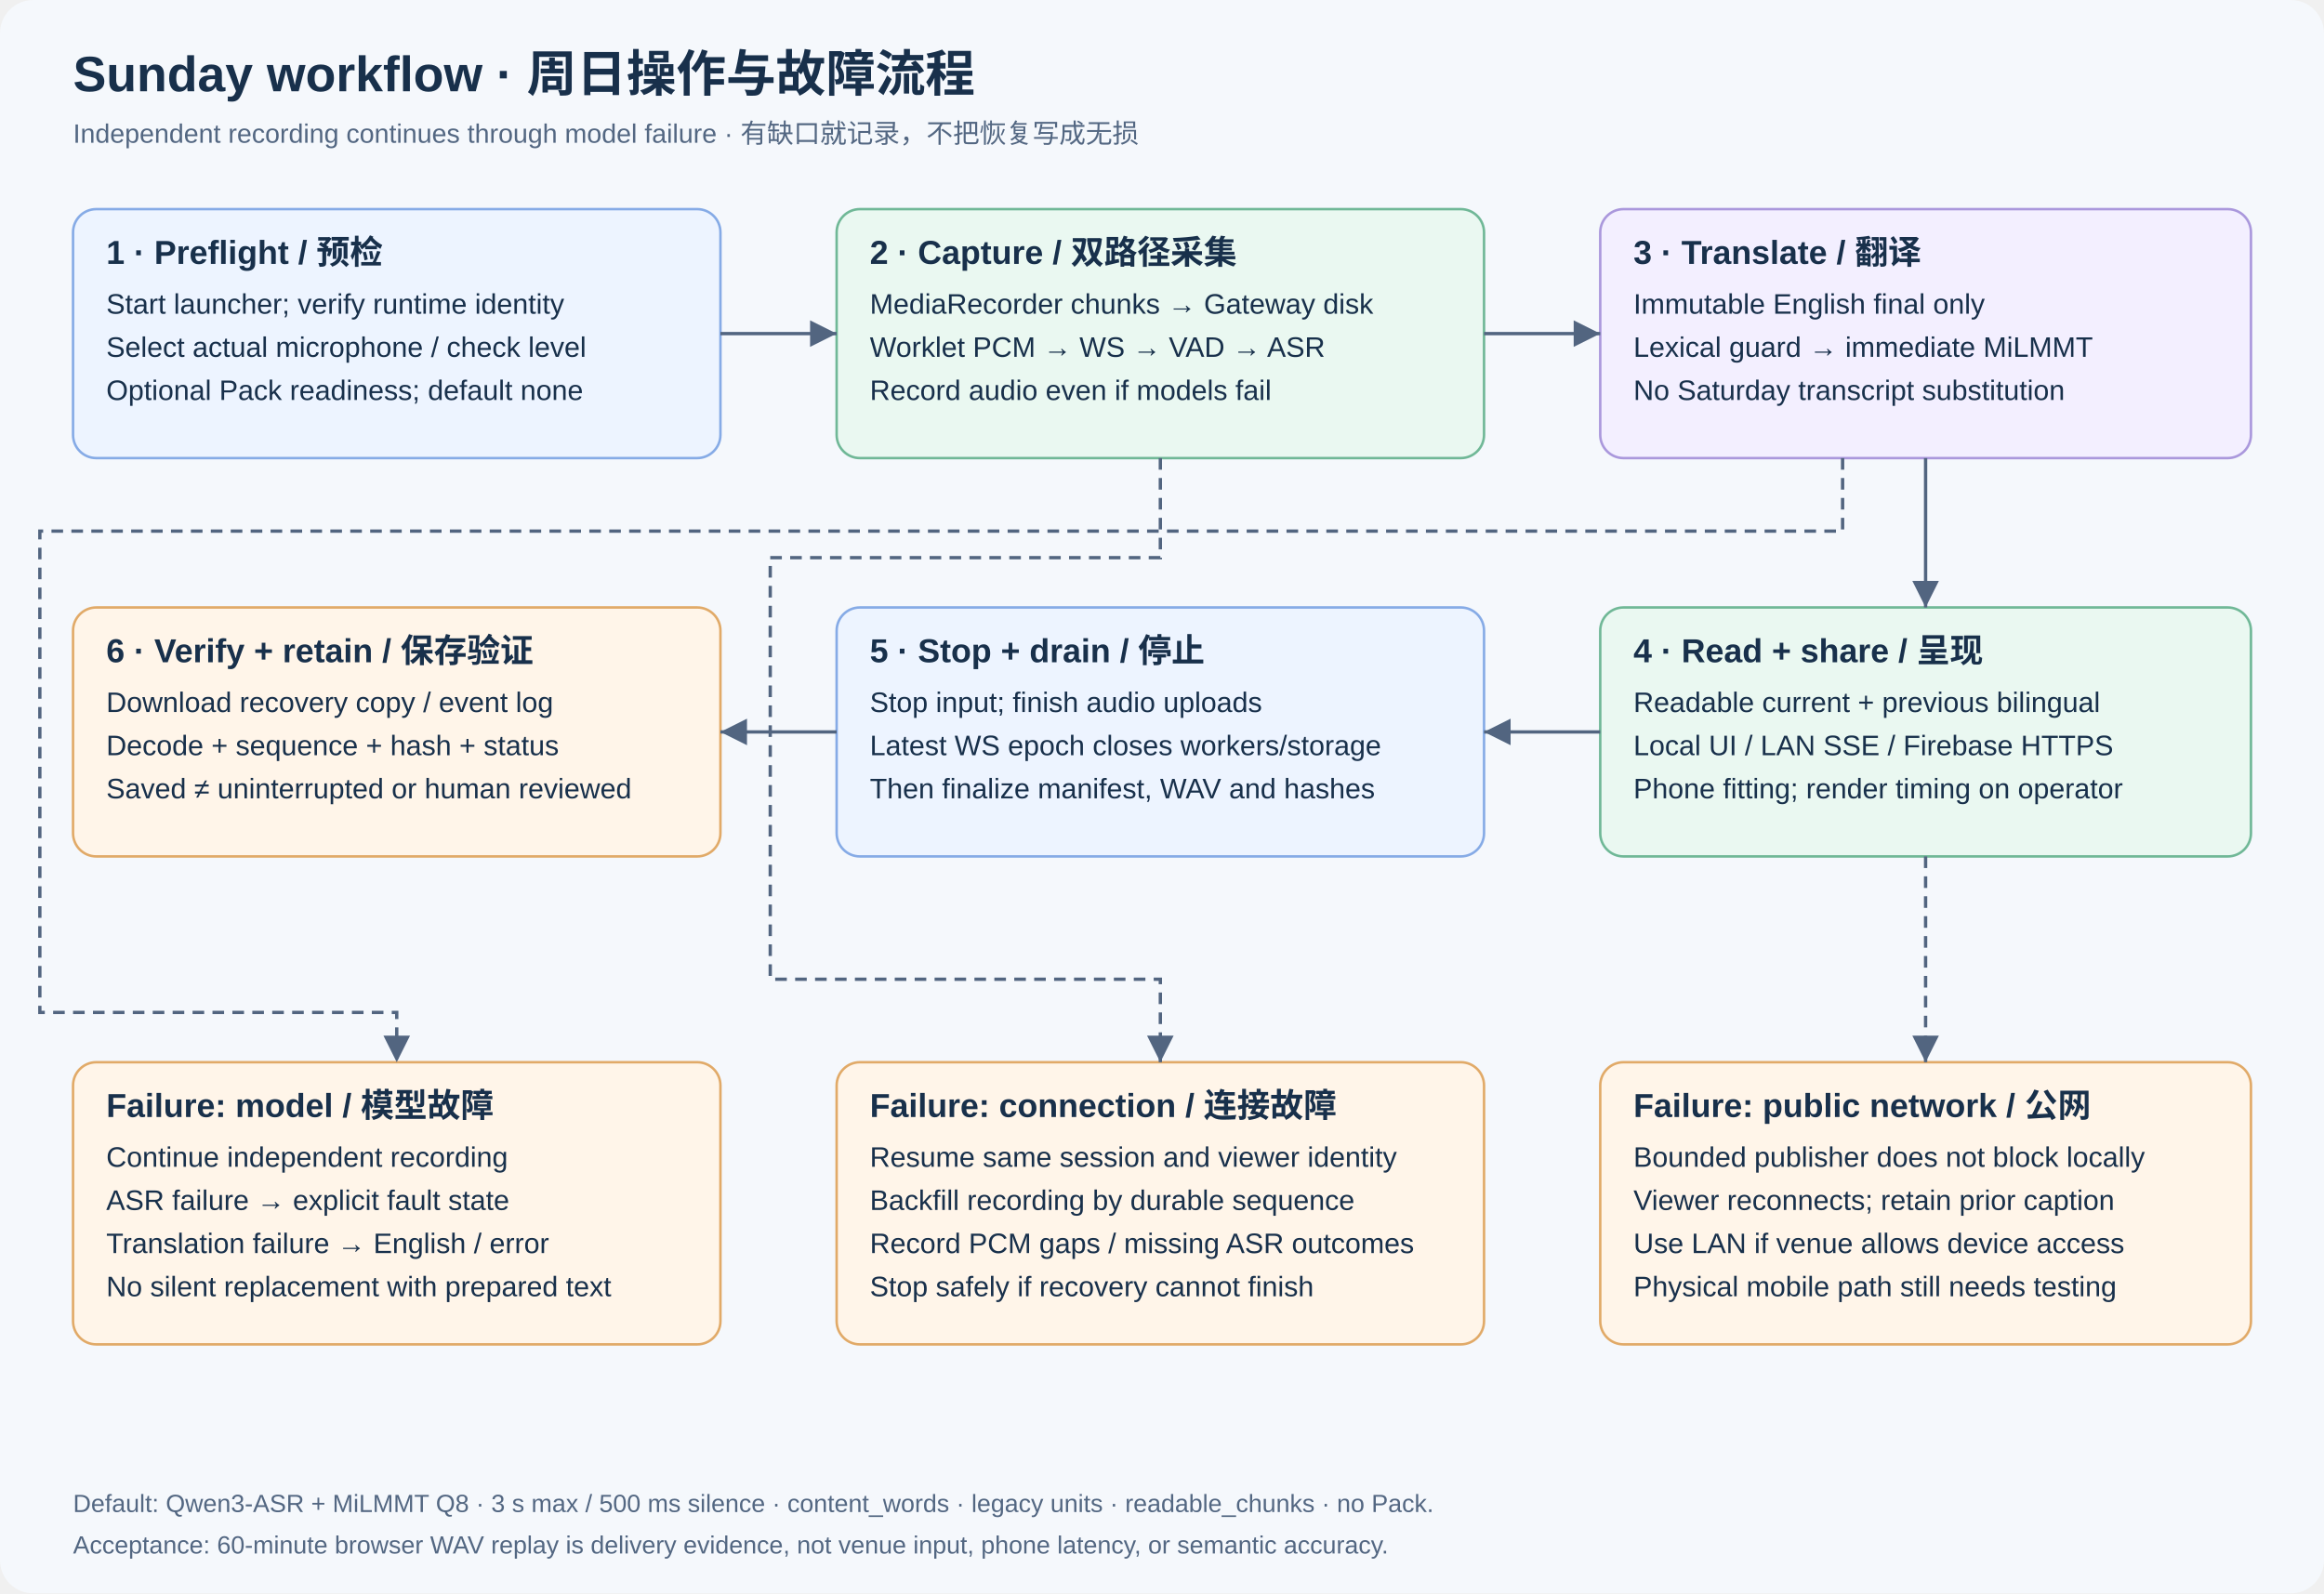
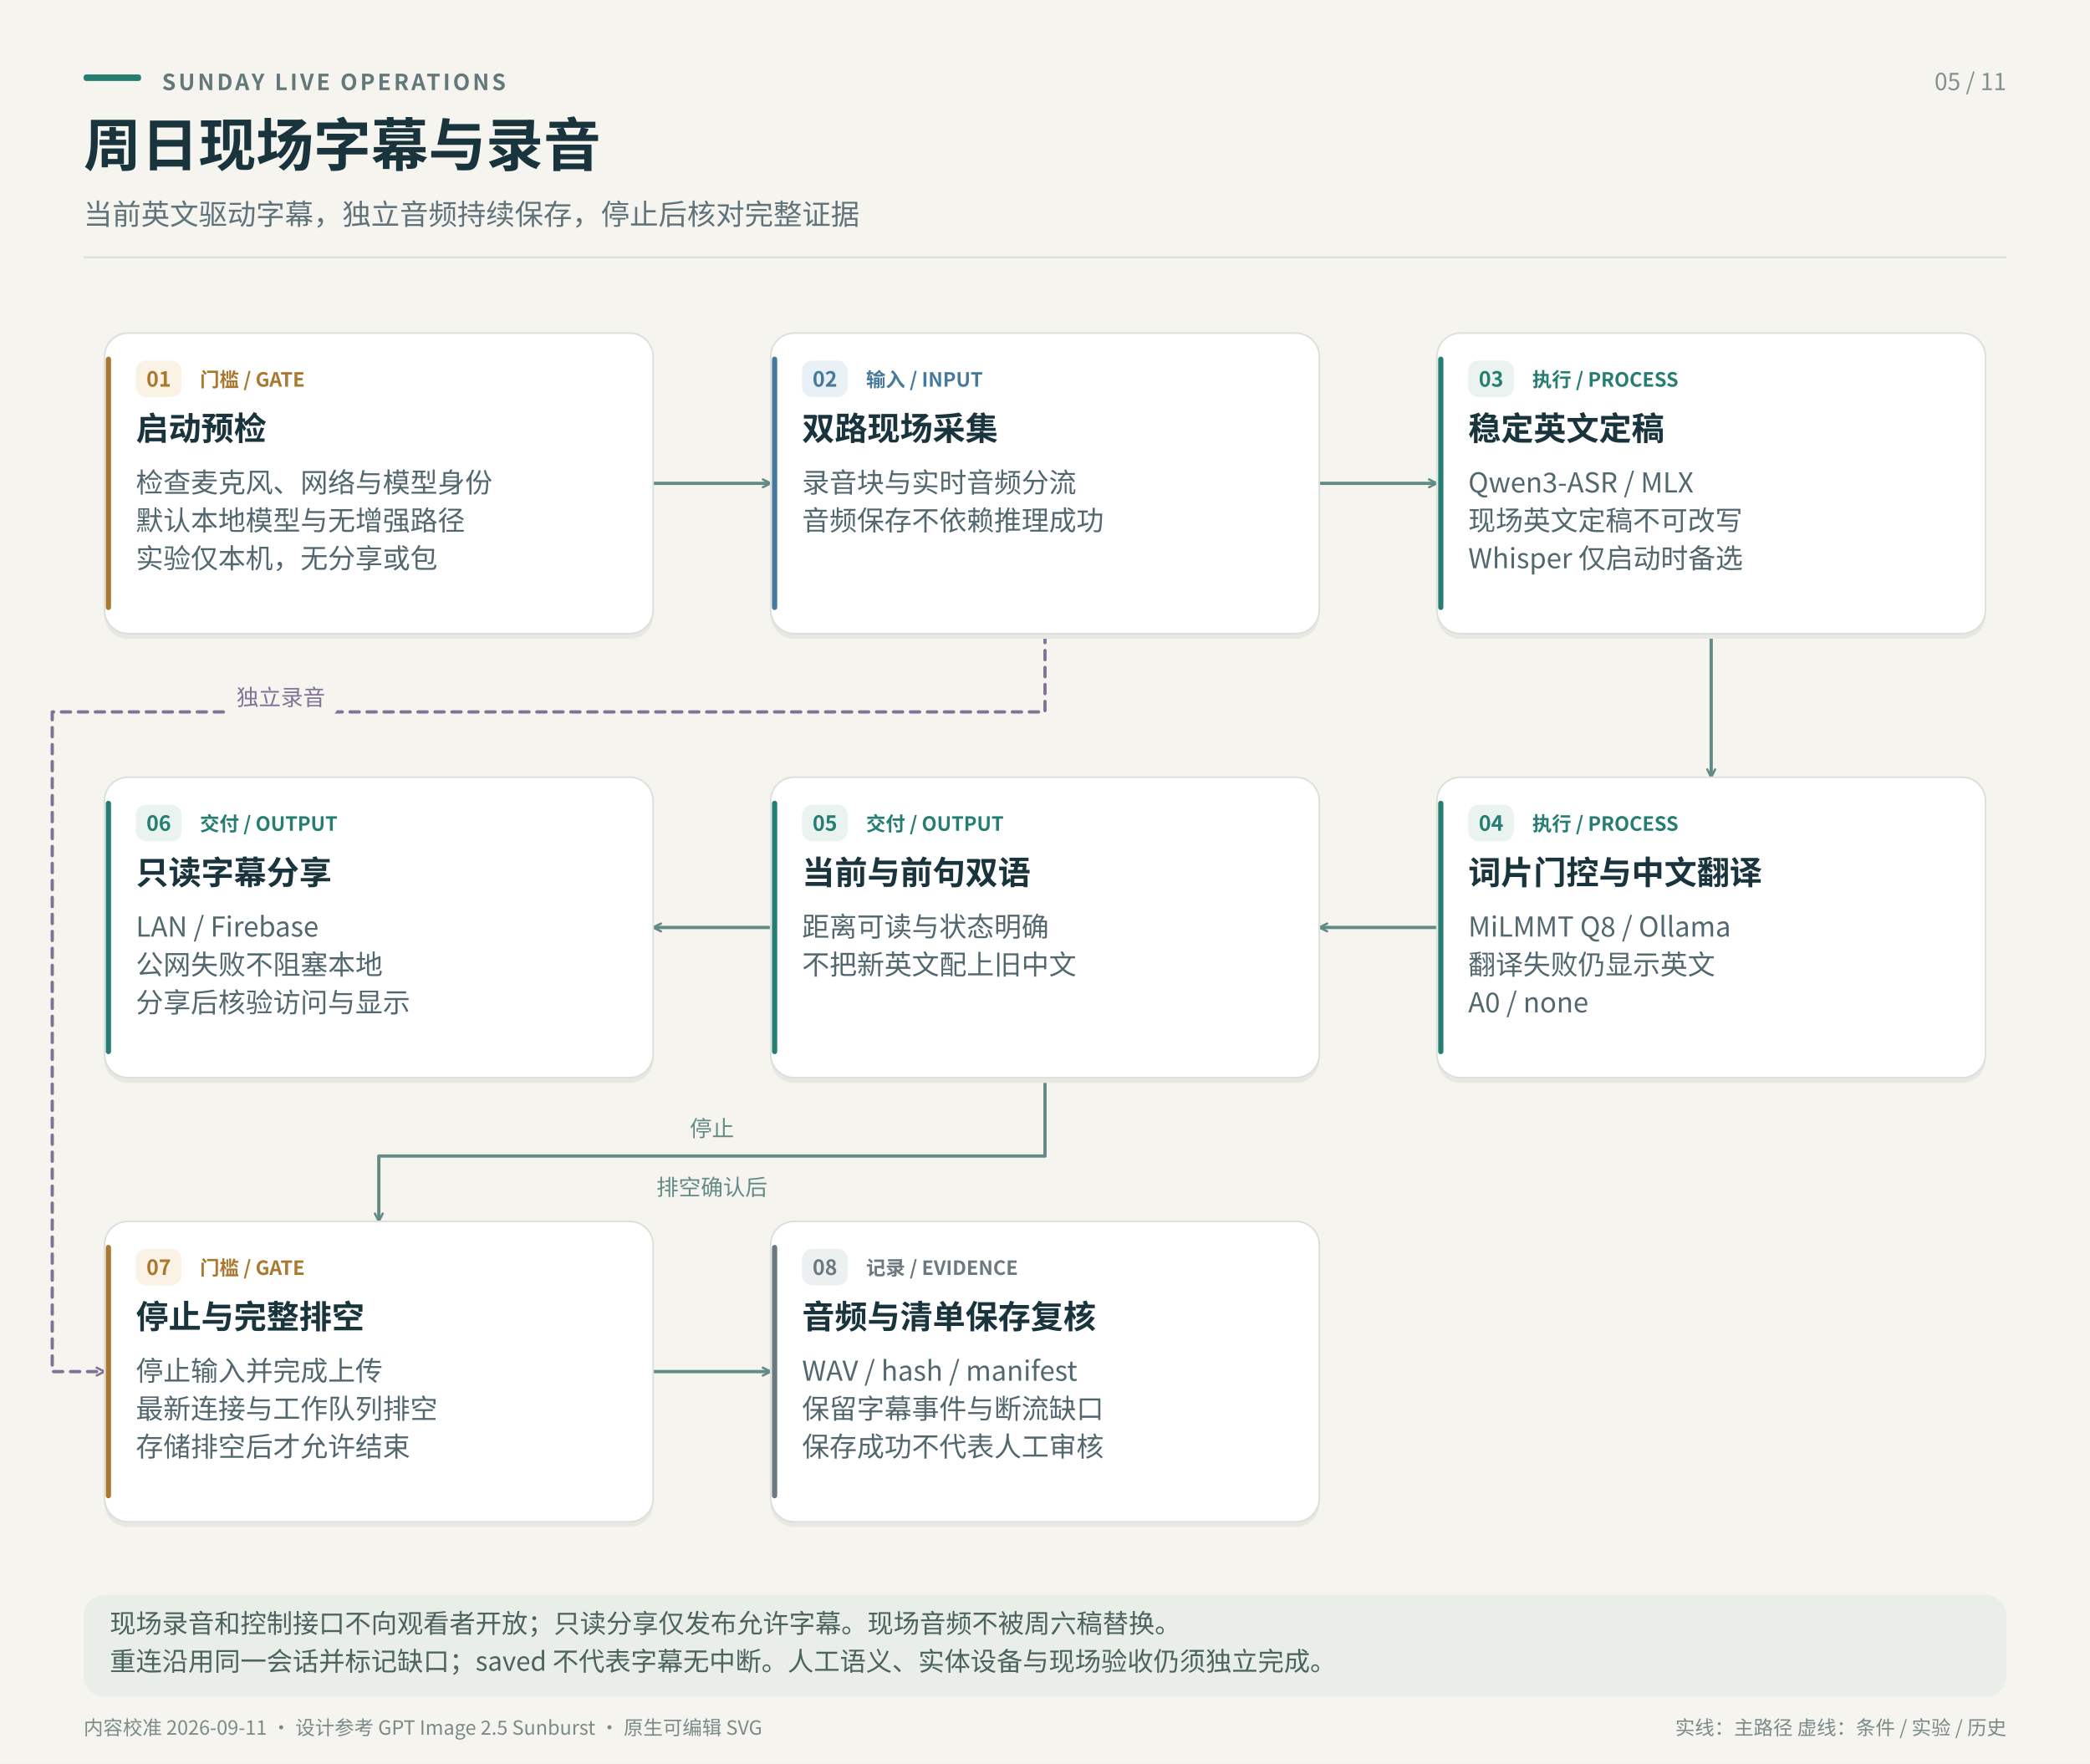
- <svg xmlns="http://www.w3.org/2000/svg" width="1400" height="960" viewBox="0 0 1400 960" role="img" aria-labelledby="title desc">
+ <svg xmlns="http://www.w3.org/2000/svg" width="1600" height="1350" viewBox="0 0 1600 1350" role="img" aria-labelledby="title desc">
+   <style>text{font-family:"PingFang SC","Noto Sans CJK SC","Microsoft YaHei",Arial,sans-serif;} text{font-variant-ligatures:none}</style>
  <defs>
-     <marker id="arrow" markerWidth="9" markerHeight="9" refX="8" refY="4" orient="auto">
-       <path d="M0 0L8 4L0 8Z" fill="#526580" />
+     <marker id="arrow" markerWidth="8" markerHeight="8" refX="7" refY="4" orient="auto-start-reverse" markerUnits="userSpaceOnUse">
+       <path d="M1 1 L7 4 L1 7" fill="none" stroke="context-stroke" stroke-width="1.7" stroke-linecap="round" stroke-linejoin="round" />
    </marker>
-     <style>text{font-family:Arial,"PingFang SC","Microsoft YaHei",sans-serif;fill:#18304b}.title{font-size:30px;font-weight:700}.subtitle{font-size:16px;fill:#536782}.head{font-size:20px;font-weight:700}.body{font-size:17px}.note{font-size:15px;fill:#536782}.edge{fill:none;stroke:#526580;stroke-width:2;marker-end:url(#arrow)}.dash{stroke-dasharray:7 5}</style>
  </defs>
-   <rect width="1400" height="960" rx="20" fill="#f5f8fc" />
-   <text x="44" y="55" class="title" text-anchor="start">Sunday workflow · 周日操作与故障流程</text>
-   <text x="44" y="86" class="subtitle" text-anchor="start">Independent recording continues through model failure · 有缺口就记录，不把恢复写成无损</text>
-   <rect x="44" y="126" width="390" height="150" rx="14" fill="#edf4ff" stroke="#86abe6" stroke-width="1.5" />
-   <text x="64" y="159" class="head" text-anchor="start">1 · Preflight / 预检</text>
-   <text x="64" y="189" class="body" text-anchor="start">Start launcher; verify runtime identity</text>
-   <text x="64" y="215" class="body" text-anchor="start">Select actual microphone / check level</text>
-   <text x="64" y="241" class="body" text-anchor="start">Optional Pack readiness; default none</text>
-   <rect x="504" y="126" width="390" height="150" rx="14" fill="#eaf8f1" stroke="#70b897" stroke-width="1.5" />
-   <text x="524" y="159" class="head" text-anchor="start">2 · Capture / 双路径采集</text>
-   <text x="524" y="189" class="body" text-anchor="start">MediaRecorder chunks → Gateway disk</text>
-   <text x="524" y="215" class="body" text-anchor="start">Worklet PCM → WS → VAD → ASR</text>
-   <text x="524" y="241" class="body" text-anchor="start">Record audio even if models fail</text>
-   <rect x="964" y="126" width="392" height="150" rx="14" fill="#f3efff" stroke="#aa98dc" stroke-width="1.5" />
-   <text x="984" y="159" class="head" text-anchor="start">3 · Translate / 翻译</text>
-   <text x="984" y="189" class="body" text-anchor="start">Immutable English final only</text>
-   <text x="984" y="215" class="body" text-anchor="start">Lexical guard → immediate MiLMMT</text>
-   <text x="984" y="241" class="body" text-anchor="start">No Saturday transcript substitution</text>
-   <path d="M434 201H504" class="edge" />
-   <path d="M894 201H964" class="edge" />
-   <rect x="964" y="366" width="392" height="150" rx="14" fill="#eaf8f1" stroke="#70b897" stroke-width="1.5" />
-   <text x="984" y="399" class="head" text-anchor="start">4 · Read + share / 呈现</text>
-   <text x="984" y="429" class="body" text-anchor="start">Readable current + previous bilingual</text>
-   <text x="984" y="455" class="body" text-anchor="start">Local UI / LAN SSE / Firebase HTTPS</text>
-   <text x="984" y="481" class="body" text-anchor="start">Phone fitting; render timing on operator</text>
-   <path d="M1160 276V366" class="edge" />
-   <rect x="504" y="366" width="390" height="150" rx="14" fill="#edf4ff" stroke="#86abe6" stroke-width="1.5" />
-   <text x="524" y="399" class="head" text-anchor="start">5 · Stop + drain / 停止</text>
-   <text x="524" y="429" class="body" text-anchor="start">Stop input; finish audio uploads</text>
-   <text x="524" y="455" class="body" text-anchor="start">Latest WS epoch closes workers/storage</text>
-   <text x="524" y="481" class="body" text-anchor="start">Then finalize manifest, WAV and hashes</text>
-   <rect x="44" y="366" width="390" height="150" rx="14" fill="#fff5e9" stroke="#e1aa68" stroke-width="1.5" />
-   <text x="64" y="399" class="head" text-anchor="start">6 · Verify + retain / 保存验证</text>
-   <text x="64" y="429" class="body" text-anchor="start">Download recovery copy / event log</text>
-   <text x="64" y="455" class="body" text-anchor="start">Decode + sequence + hash + status</text>
-   <text x="64" y="481" class="body" text-anchor="start">Saved ≠ uninterrupted or human reviewed</text>
-   <path d="M964 441H894" class="edge" />
-   <path d="M504 441H434" class="edge" />
-   <rect x="44" y="640" width="390" height="170" rx="14" fill="#fff5e9" stroke="#e1aa68" stroke-width="1.5" />
-   <text x="64" y="673" class="head" text-anchor="start">Failure: model / 模型故障</text>
-   <text x="64" y="703" class="body" text-anchor="start">Continue independent recording</text>
-   <text x="64" y="729" class="body" text-anchor="start">ASR failure → explicit fault state</text>
-   <text x="64" y="755" class="body" text-anchor="start">Translation failure → English / error</text>
-   <text x="64" y="781" class="body" text-anchor="start">No silent replacement with prepared text</text>
-   <rect x="504" y="640" width="390" height="170" rx="14" fill="#fff5e9" stroke="#e1aa68" stroke-width="1.5" />
-   <text x="524" y="673" class="head" text-anchor="start">Failure: connection / 连接故障</text>
-   <text x="524" y="703" class="body" text-anchor="start">Resume same session and viewer identity</text>
-   <text x="524" y="729" class="body" text-anchor="start">Backfill recording by durable sequence</text>
-   <text x="524" y="755" class="body" text-anchor="start">Record PCM gaps / missing ASR outcomes</text>
-   <text x="524" y="781" class="body" text-anchor="start">Stop safely if recovery cannot finish</text>
-   <rect x="964" y="640" width="392" height="170" rx="14" fill="#fff5e9" stroke="#e1aa68" stroke-width="1.5" />
-   <text x="984" y="673" class="head" text-anchor="start">Failure: public network / 公网</text>
-   <text x="984" y="703" class="body" text-anchor="start">Bounded publisher does not block locally</text>
-   <text x="984" y="729" class="body" text-anchor="start">Viewer reconnects; retain prior caption</text>
-   <text x="984" y="755" class="body" text-anchor="start">Use LAN if venue allows device access</text>
-   <text x="984" y="781" class="body" text-anchor="start">Physical mobile path still needs testing</text>
-   <path d="M1110 276V320H24V610H239V640" class="edge dash" />
-   <path d="M699 276V336H464V590H699V640" class="edge dash" />
-   <path d="M1160 516V640" class="edge dash" />
-   <text x="44" y="911" class="note" text-anchor="start">Default: Qwen3-ASR + MiLMMT Q8 · 3 s max / 500 ms silence · content_words · legacy units · readable_chunks · no Pack.</text>
-   <text x="44" y="936" class="note" text-anchor="start">Acceptance: 60-minute browser WAV replay is delivery evidence, not venue input, phone latency, or semantic accuracy.</text>
+   <rect x="0" y="0" width="1600" height="1350" rx="0" fill="#F5F4EF" stroke="none" />
+   <rect x="64" y="57" width="44" height="5" rx="2" fill="#267D72" stroke="none" />
+   <text x="124" y="69" font-size="17" font-weight="600" fill="#64787A" text-anchor="start" letter-spacing="2">SUNDAY LIVE OPERATIONS</text>
+   <text x="64" y="127" font-size="44" font-weight="650" fill="#19343D" text-anchor="start">周日现场字幕与录音</text>
+   <text x="64" y="172" font-size="22" font-weight="400" fill="#60737A" text-anchor="start">当前英文驱动字幕，独立音频持续保存，停止后核对完整证据</text>
+   <text x="1536" y="69" font-size="18" font-weight="500" fill="#82918F" text-anchor="end">05 / 11</text>
+   <path d="M64 197H1536" stroke="#D8DEDA" stroke-width="1.3" />
+   <path data-edge="preflight:capture" d="M500 370.0 L590 370.0" fill="none" stroke="#648A86" stroke-width="2.5" stroke-linecap="round" stroke-linejoin="round" stroke-dasharray="none" marker-end="url(#arrow)" />
+   <path data-edge="capture:asr" d="M1010 370.0 L1100 370.0" fill="none" stroke="#648A86" stroke-width="2.5" stroke-linecap="round" stroke-linejoin="round" stroke-dasharray="none" marker-end="url(#arrow)" />
+   <path data-edge="asr:translate" d="M1310.0 485 L1310.0 595" fill="none" stroke="#648A86" stroke-width="2.5" stroke-linecap="round" stroke-linejoin="round" stroke-dasharray="none" marker-end="url(#arrow)" />
+   <path data-edge="translate:display" d="M1100 710.0 L1010 710.0" fill="none" stroke="#648A86" stroke-width="2.5" stroke-linecap="round" stroke-linejoin="round" stroke-dasharray="none" marker-end="url(#arrow)" />
+   <path data-edge="display:share" d="M590 710.0 L500 710.0" fill="none" stroke="#648A86" stroke-width="2.5" stroke-linecap="round" stroke-linejoin="round" stroke-dasharray="none" marker-end="url(#arrow)" />
+   <path data-edge="capture:drain" d="M800 485 L800 545 L40 545 L40 1050 L80 1050" fill="none" stroke="#817397" stroke-width="2.5" stroke-linecap="round" stroke-linejoin="round" stroke-dasharray="7 6" marker-end="url(#arrow)" />
+   <rect x="172.0" y="518" width="86.0" height="30" rx="6" fill="#F5F4EF" stroke="none" />
+   <text x="215" y="540" font-size="17" font-weight="500" fill="#817397" text-anchor="middle">独立录音</text>
+   <path data-edge="display:drain" d="M800 825 L800 885 L290 885 L290 935" fill="none" stroke="#648A86" stroke-width="2.5" stroke-linecap="round" stroke-linejoin="round" stroke-dasharray="none" marker-end="url(#arrow)" />
+   <rect x="519.0" y="848.0" width="52.0" height="30" rx="6" fill="#F5F4EF" stroke="none" />
+   <text x="545.0" y="870.0" font-size="17" font-weight="500" fill="#648A86" text-anchor="middle">停止</text>
+   <path data-edge="drain:save" d="M500 1050.0 L590 1050.0" fill="none" stroke="#648A86" stroke-width="2.5" stroke-linecap="round" stroke-linejoin="round" stroke-dasharray="none" marker-end="url(#arrow)" />
+   <rect x="493.5" y="893" width="103.0" height="30" rx="6" fill="#F5F4EF" stroke="none" />
+   <text x="545.0" y="915" font-size="17" font-weight="500" fill="#648A86" text-anchor="middle">排空确认后</text>
+   <g id="node-preflight" data-node="preflight">
+     <rect x="80" y="259" width="420" height="230" rx="18" fill="#E7E8E2" stroke="none" />
+     <rect x="80" y="255" width="420" height="230" rx="18" fill="#FFFFFF" stroke="#DAE0DC" stroke-width="1.25" stroke-dasharray="none" />
+     <rect x="81" y="273" width="4" height="194" rx="2" fill="#AA7930" stroke="none" />
+     <rect x="104" y="276" width="35" height="28" rx="8" fill="#FAF2E5" stroke="none" />
+     <text x="121.5" y="296" font-size="16" font-weight="700" fill="#AA7930" text-anchor="middle" data-box="104,276,35,28">01</text>
+     <text x="153" y="296" font-size="15" font-weight="600" fill="#AA7930" text-anchor="start" data-box="148,273,332,35">门槛 / GATE</text>
+     <text x="104" y="337" font-size="25" font-weight="650" fill="#19343D" text-anchor="start" data-box="100,310,380,162">启动预检</text>
+     <text x="104" y="377" font-size="21" font-weight="400" fill="#52676E" text-anchor="start" data-box="100,310,380,162">检查麦克风、网络与模型身份</text>
+     <text x="104" y="406" font-size="21" font-weight="400" fill="#52676E" text-anchor="start" data-box="100,310,380,162">默认本地模型与无增强路径</text>
+     <text x="104" y="435" font-size="21" font-weight="400" fill="#52676E" text-anchor="start" data-box="100,310,380,162">实验仅本机，无分享或包</text>
+   </g>
+   <g id="node-capture" data-node="capture">
+     <rect x="590" y="259" width="420" height="230" rx="18" fill="#E7E8E2" stroke="none" />
+     <rect x="590" y="255" width="420" height="230" rx="18" fill="#FFFFFF" stroke="#DAE0DC" stroke-width="1.25" stroke-dasharray="none" />
+     <rect x="591" y="273" width="4" height="194" rx="2" fill="#46799B" stroke="none" />
+     <rect x="614" y="276" width="35" height="28" rx="8" fill="#EAF1F6" stroke="none" />
+     <text x="631.5" y="296" font-size="16" font-weight="700" fill="#46799B" text-anchor="middle" data-box="614,276,35,28">02</text>
+     <text x="663" y="296" font-size="15" font-weight="600" fill="#46799B" text-anchor="start" data-box="658,273,332,35">输入 / INPUT</text>
+     <text x="614" y="337" font-size="25" font-weight="650" fill="#19343D" text-anchor="start" data-box="610,310,380,162">双路现场采集</text>
+     <text x="614" y="377" font-size="21" font-weight="400" fill="#52676E" text-anchor="start" data-box="610,310,380,162">录音块与实时音频分流</text>
+     <text x="614" y="406" font-size="21" font-weight="400" fill="#52676E" text-anchor="start" data-box="610,310,380,162">音频保存不依赖推理成功</text>
+   </g>
+   <g id="node-asr" data-node="asr">
+     <rect x="1100" y="259" width="420" height="230" rx="18" fill="#E7E8E2" stroke="none" />
+     <rect x="1100" y="255" width="420" height="230" rx="18" fill="#FFFFFF" stroke="#DAE0DC" stroke-width="1.25" stroke-dasharray="none" />
+     <rect x="1101" y="273" width="4" height="194" rx="2" fill="#267D72" stroke="none" />
+     <rect x="1124" y="276" width="35" height="28" rx="8" fill="#EAF3EF" stroke="none" />
+     <text x="1141.5" y="296" font-size="16" font-weight="700" fill="#267D72" text-anchor="middle" data-box="1124,276,35,28">03</text>
+     <text x="1173" y="296" font-size="15" font-weight="600" fill="#267D72" text-anchor="start" data-box="1168,273,332,35">执行 / PROCESS</text>
+     <text x="1124" y="337" font-size="25" font-weight="650" fill="#19343D" text-anchor="start" data-box="1120,310,380,162">稳定英文定稿</text>
+     <text x="1124" y="377" font-size="21" font-weight="400" fill="#52676E" text-anchor="start" data-box="1120,310,380,162">Qwen3-ASR / MLX</text>
+     <text x="1124" y="406" font-size="21" font-weight="400" fill="#52676E" text-anchor="start" data-box="1120,310,380,162">现场英文定稿不可改写</text>
+     <text x="1124" y="435" font-size="21" font-weight="400" fill="#52676E" text-anchor="start" data-box="1120,310,380,162">Whisper 仅启动时备选</text>
+   </g>
+   <g id="node-translate" data-node="translate">
+     <rect x="1100" y="599" width="420" height="230" rx="18" fill="#E7E8E2" stroke="none" />
+     <rect x="1100" y="595" width="420" height="230" rx="18" fill="#FFFFFF" stroke="#DAE0DC" stroke-width="1.25" stroke-dasharray="none" />
+     <rect x="1101" y="613" width="4" height="194" rx="2" fill="#267D72" stroke="none" />
+     <rect x="1124" y="616" width="35" height="28" rx="8" fill="#EAF3EF" stroke="none" />
+     <text x="1141.5" y="636" font-size="16" font-weight="700" fill="#267D72" text-anchor="middle" data-box="1124,616,35,28">04</text>
+     <text x="1173" y="636" font-size="15" font-weight="600" fill="#267D72" text-anchor="start" data-box="1168,613,332,35">执行 / PROCESS</text>
+     <text x="1124" y="677" font-size="25" font-weight="650" fill="#19343D" text-anchor="start" data-box="1120,650,380,162">词片门控与中文翻译</text>
+     <text x="1124" y="717" font-size="21" font-weight="400" fill="#52676E" text-anchor="start" data-box="1120,650,380,162">MiLMMT Q8 / Ollama</text>
+     <text x="1124" y="746" font-size="21" font-weight="400" fill="#52676E" text-anchor="start" data-box="1120,650,380,162">翻译失败仍显示英文</text>
+     <text x="1124" y="775" font-size="21" font-weight="400" fill="#52676E" text-anchor="start" data-box="1120,650,380,162">A0 / none</text>
+   </g>
+   <g id="node-display" data-node="display">
+     <rect x="590" y="599" width="420" height="230" rx="18" fill="#E7E8E2" stroke="none" />
+     <rect x="590" y="595" width="420" height="230" rx="18" fill="#FFFFFF" stroke="#DAE0DC" stroke-width="1.25" stroke-dasharray="none" />
+     <rect x="591" y="613" width="4" height="194" rx="2" fill="#267D72" stroke="none" />
+     <rect x="614" y="616" width="35" height="28" rx="8" fill="#EAF3EF" stroke="none" />
+     <text x="631.5" y="636" font-size="16" font-weight="700" fill="#267D72" text-anchor="middle" data-box="614,616,35,28">05</text>
+     <text x="663" y="636" font-size="15" font-weight="600" fill="#267D72" text-anchor="start" data-box="658,613,332,35">交付 / OUTPUT</text>
+     <text x="614" y="677" font-size="25" font-weight="650" fill="#19343D" text-anchor="start" data-box="610,650,380,162">当前与前句双语</text>
+     <text x="614" y="717" font-size="21" font-weight="400" fill="#52676E" text-anchor="start" data-box="610,650,380,162">距离可读与状态明确</text>
+     <text x="614" y="746" font-size="21" font-weight="400" fill="#52676E" text-anchor="start" data-box="610,650,380,162">不把新英文配上旧中文</text>
+   </g>
+   <g id="node-share" data-node="share">
+     <rect x="80" y="599" width="420" height="230" rx="18" fill="#E7E8E2" stroke="none" />
+     <rect x="80" y="595" width="420" height="230" rx="18" fill="#FFFFFF" stroke="#DAE0DC" stroke-width="1.25" stroke-dasharray="none" />
+     <rect x="81" y="613" width="4" height="194" rx="2" fill="#267D72" stroke="none" />
+     <rect x="104" y="616" width="35" height="28" rx="8" fill="#EAF3EF" stroke="none" />
+     <text x="121.5" y="636" font-size="16" font-weight="700" fill="#267D72" text-anchor="middle" data-box="104,616,35,28">06</text>
+     <text x="153" y="636" font-size="15" font-weight="600" fill="#267D72" text-anchor="start" data-box="148,613,332,35">交付 / OUTPUT</text>
+     <text x="104" y="677" font-size="25" font-weight="650" fill="#19343D" text-anchor="start" data-box="100,650,380,162">只读字幕分享</text>
+     <text x="104" y="717" font-size="21" font-weight="400" fill="#52676E" text-anchor="start" data-box="100,650,380,162">LAN / Firebase</text>
+     <text x="104" y="746" font-size="21" font-weight="400" fill="#52676E" text-anchor="start" data-box="100,650,380,162">公网失败不阻塞本地</text>
+     <text x="104" y="775" font-size="21" font-weight="400" fill="#52676E" text-anchor="start" data-box="100,650,380,162">分享后核验访问与显示</text>
+   </g>
+   <g id="node-drain" data-node="drain">
+     <rect x="80" y="939" width="420" height="230" rx="18" fill="#E7E8E2" stroke="none" />
+     <rect x="80" y="935" width="420" height="230" rx="18" fill="#FFFFFF" stroke="#DAE0DC" stroke-width="1.25" stroke-dasharray="none" />
+     <rect x="81" y="953" width="4" height="194" rx="2" fill="#AA7930" stroke="none" />
+     <rect x="104" y="956" width="35" height="28" rx="8" fill="#FAF2E5" stroke="none" />
+     <text x="121.5" y="976" font-size="16" font-weight="700" fill="#AA7930" text-anchor="middle" data-box="104,956,35,28">07</text>
+     <text x="153" y="976" font-size="15" font-weight="600" fill="#AA7930" text-anchor="start" data-box="148,953,332,35">门槛 / GATE</text>
+     <text x="104" y="1017" font-size="25" font-weight="650" fill="#19343D" text-anchor="start" data-box="100,990,380,162">停止与完整排空</text>
+     <text x="104" y="1057" font-size="21" font-weight="400" fill="#52676E" text-anchor="start" data-box="100,990,380,162">停止输入并完成上传</text>
+     <text x="104" y="1086" font-size="21" font-weight="400" fill="#52676E" text-anchor="start" data-box="100,990,380,162">最新连接与工作队列排空</text>
+     <text x="104" y="1115" font-size="21" font-weight="400" fill="#52676E" text-anchor="start" data-box="100,990,380,162">存储排空后才允许结束</text>
+   </g>
+   <g id="node-save" data-node="save">
+     <rect x="590" y="939" width="420" height="230" rx="18" fill="#E7E8E2" stroke="none" />
+     <rect x="590" y="935" width="420" height="230" rx="18" fill="#FFFFFF" stroke="#DAE0DC" stroke-width="1.25" stroke-dasharray="none" />
+     <rect x="591" y="953" width="4" height="194" rx="2" fill="#6D7980" stroke="none" />
+     <rect x="614" y="956" width="35" height="28" rx="8" fill="#EDF0F0" stroke="none" />
+     <text x="631.5" y="976" font-size="16" font-weight="700" fill="#6D7980" text-anchor="middle" data-box="614,956,35,28">08</text>
+     <text x="663" y="976" font-size="15" font-weight="600" fill="#6D7980" text-anchor="start" data-box="658,953,332,35">记录 / EVIDENCE</text>
+     <text x="614" y="1017" font-size="25" font-weight="650" fill="#19343D" text-anchor="start" data-box="610,990,380,162">音频与清单保存复核</text>
+     <text x="614" y="1057" font-size="21" font-weight="400" fill="#52676E" text-anchor="start" data-box="610,990,380,162">WAV / hash / manifest</text>
+     <text x="614" y="1086" font-size="21" font-weight="400" fill="#52676E" text-anchor="start" data-box="610,990,380,162">保留字幕事件与断流缺口</text>
+     <text x="614" y="1115" font-size="21" font-weight="400" fill="#52676E" text-anchor="start" data-box="610,990,380,162">保存成功不代表人工审核</text>
+   </g>
+   <rect x="64" y="1221" width="1472" height="78" rx="16" fill="#E9EEE8" stroke="none" />
+   <text x="84" y="1250" font-size="20" font-weight="400" fill="#4C635F" text-anchor="start">现场录音和控制接口不向观看者开放；只读分享仅发布允许字幕。现场音频不被周六稿替换。</text>
+   <text x="84" y="1279" font-size="20" font-weight="400" fill="#4C635F" text-anchor="start">重连沿用同一会话并标记缺口；saved 不代表字幕无中断。人工语义、实体设备与现场验收仍须独立完成。</text>
+   <text x="64" y="1328" font-size="15" font-weight="400" fill="#7B8B88" text-anchor="start">内容校准 2026-09-11 · 设计参考 GPT Image 2.5 Sunburst · 原生可编辑 SVG</text>
+   <text x="1536" y="1328" font-size="15" font-weight="400" fill="#7B8B88" text-anchor="end">实线：主路径   虚线：条件 / 实验 / 历史</text>
</svg>
